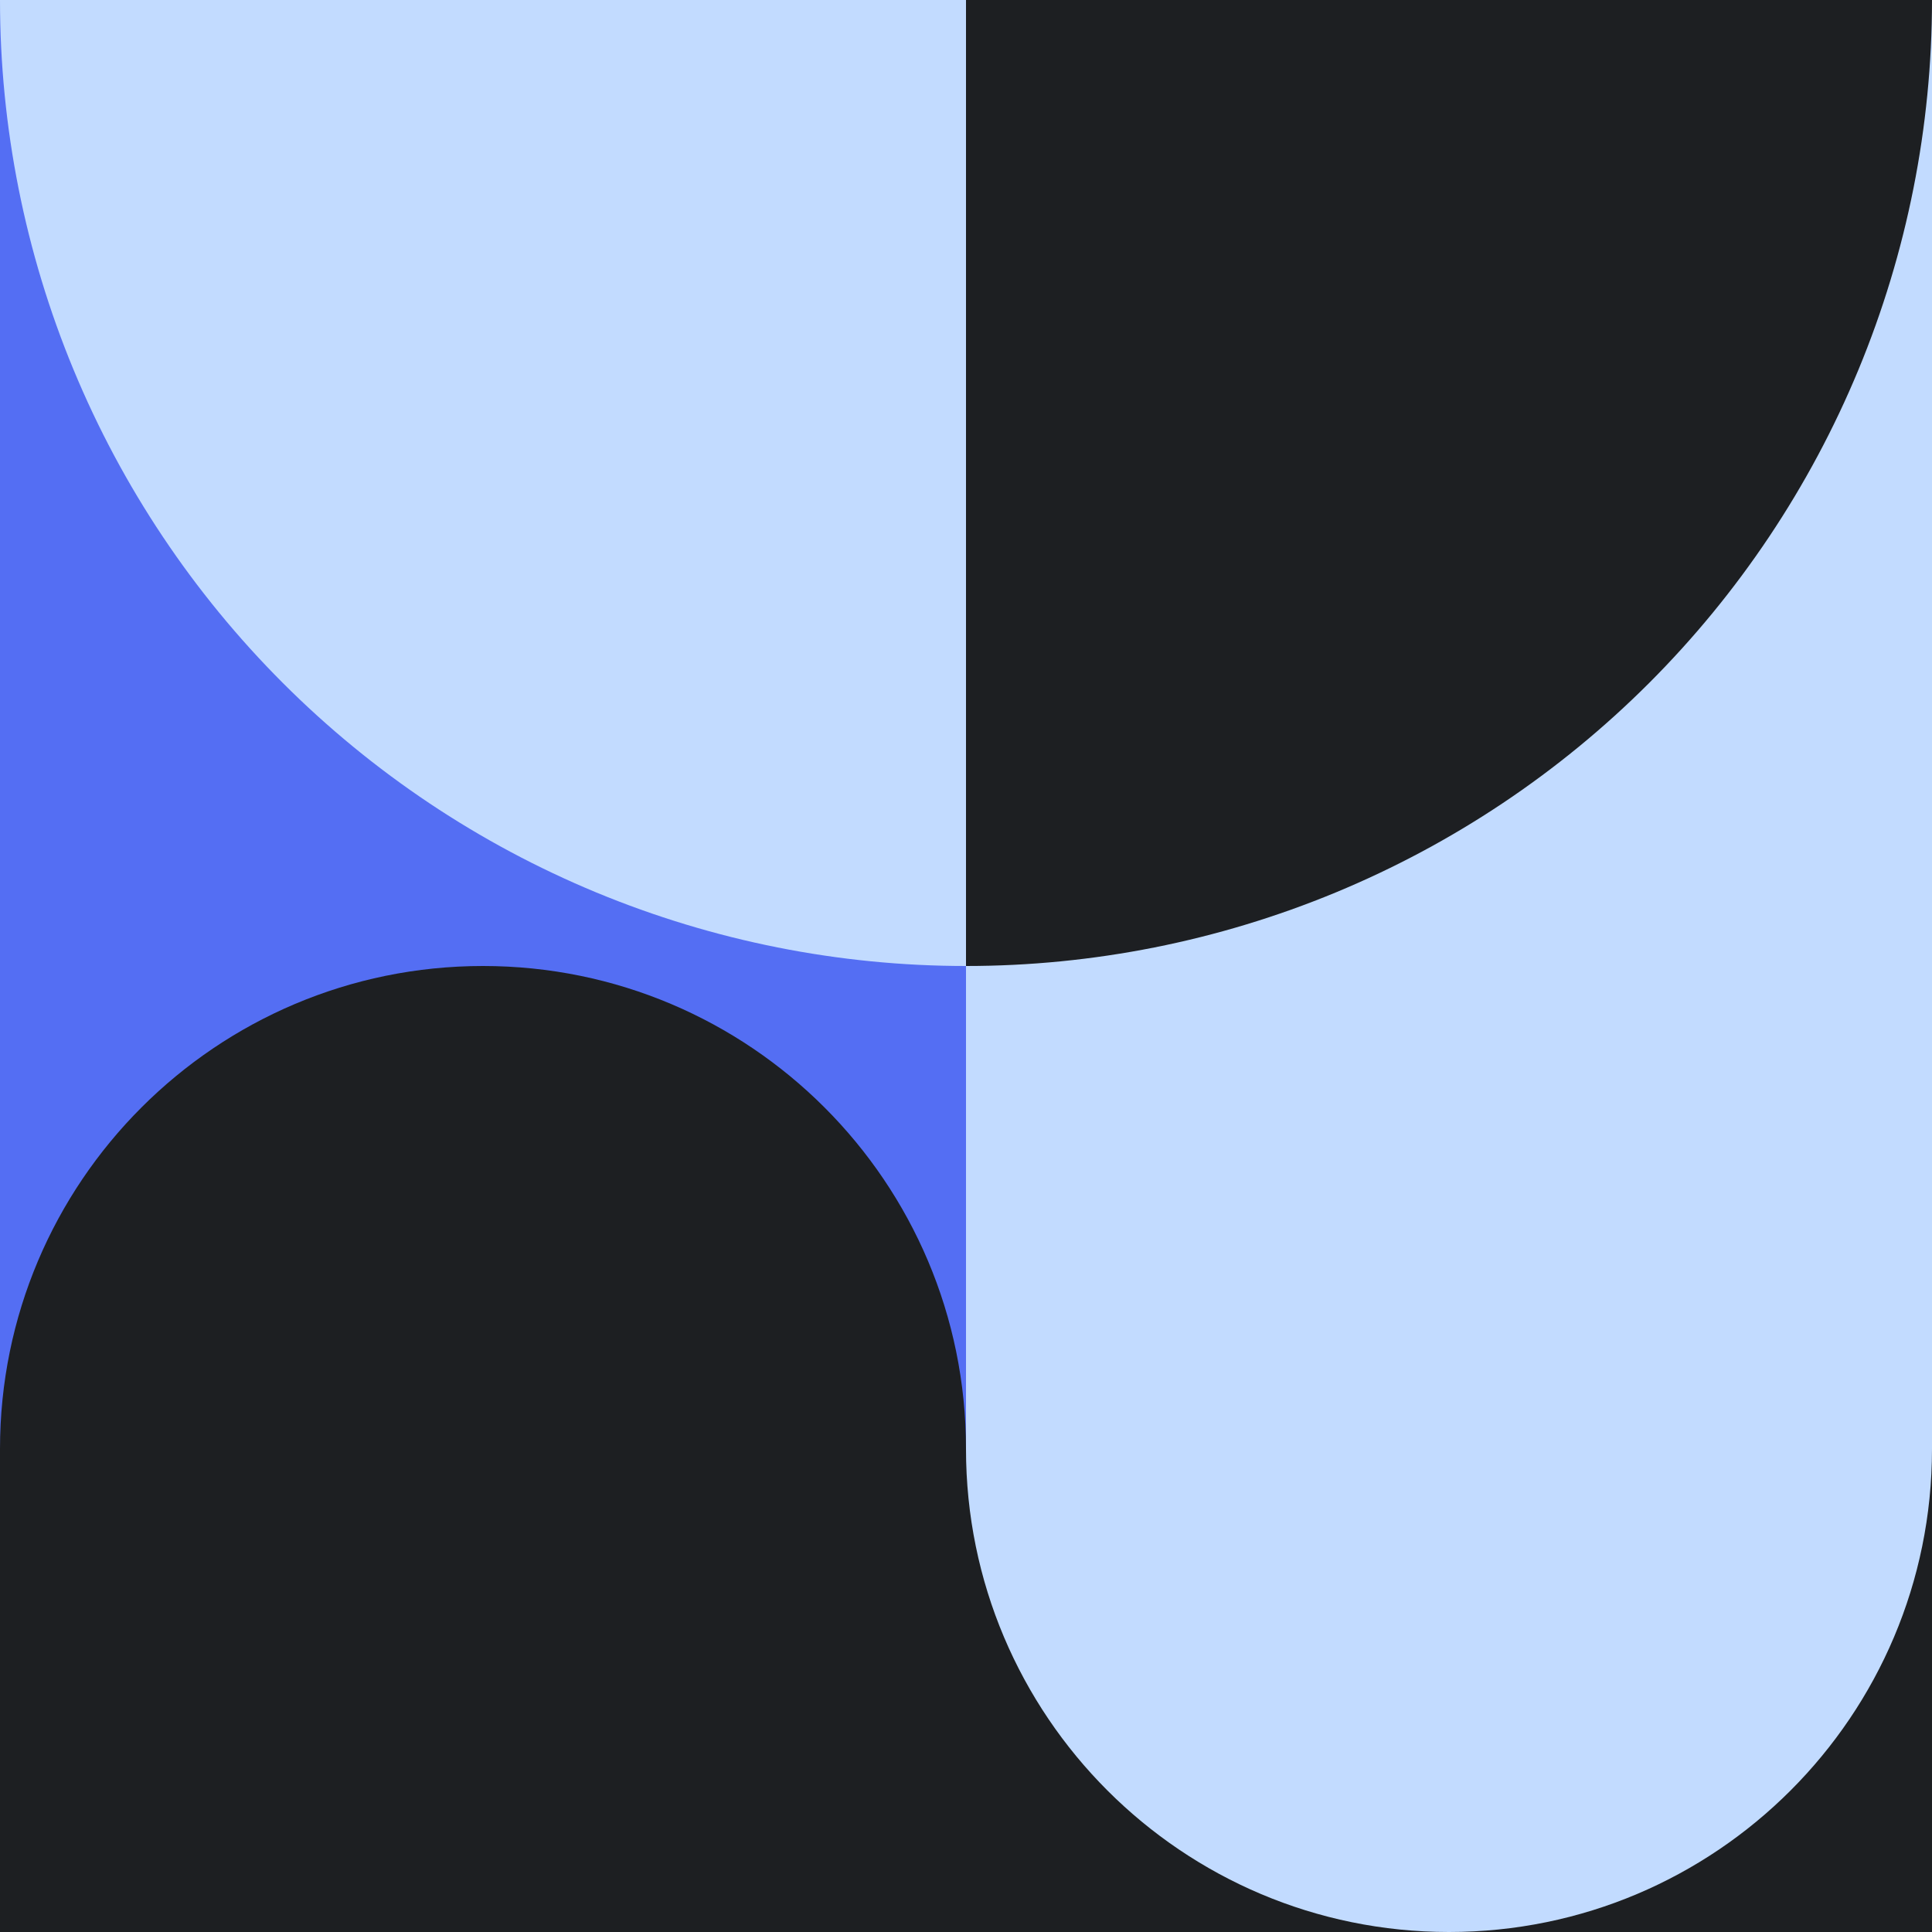
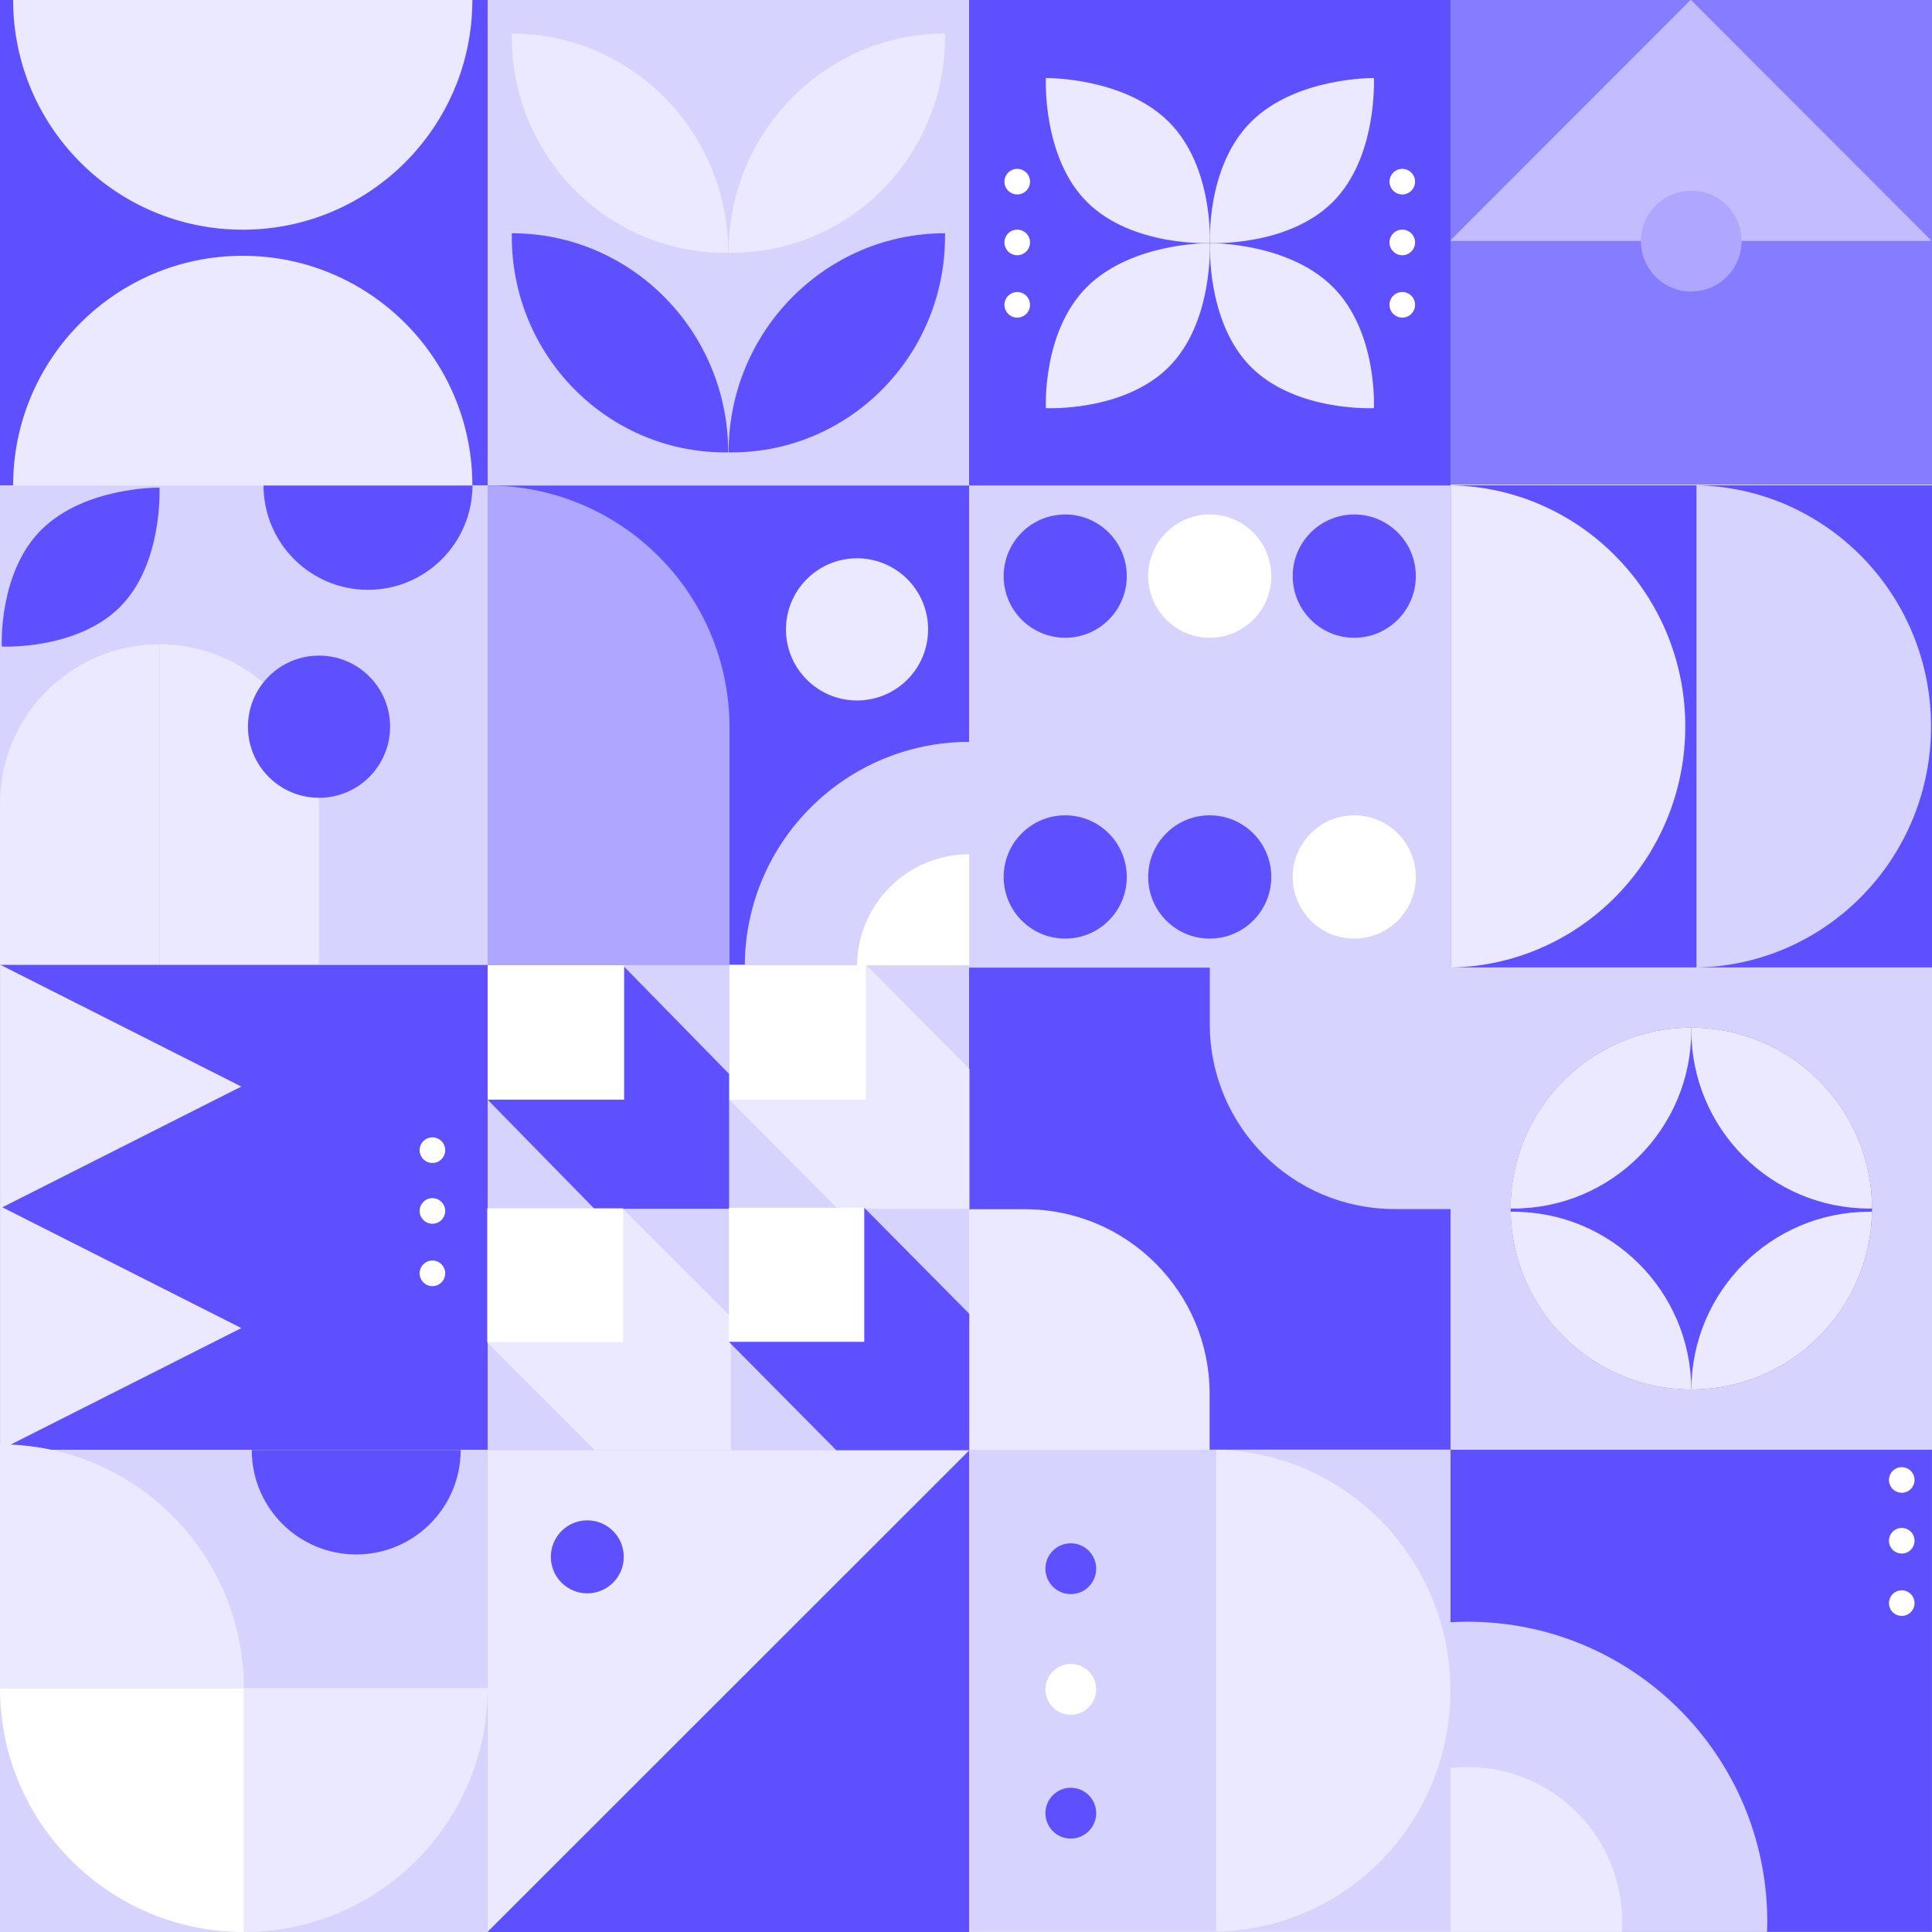
- <svg xmlns="http://www.w3.org/2000/svg" width="400" height="400" viewBox="0 0 400 400" fill="none">
-   <rect width="200" height="200" fill="#546EF3" />
-   <path d="M-1.52588e-05 0C-1.52588e-05 26.264 5.173 52.272 15.224 76.537C25.275 100.802 40.007 122.85 58.579 141.421C77.15 159.993 99.198 174.725 123.463 184.776C147.728 194.827 173.736 200 200 200L200 0H-1.52588e-05Z" fill="#C2DBFF" />
-   <rect width="200" height="200" transform="matrix(-1 0 0 1 400 0)" fill="#C2DBFF" />
-   <path d="M400 0C400 26.264 394.827 52.272 384.776 76.537C374.725 100.802 359.993 122.85 341.421 141.421C322.85 159.993 300.802 174.725 276.537 184.776C252.272 194.827 226.264 200 200 200L200 0H400Z" fill="#1D1F22" />
-   <rect y="200" width="200" height="200" fill="#546EF3" />
-   <rect y="300" width="200" height="100" fill="#1D1F22" />
-   <path d="M100 200C155.228 200 200 244.772 200 300H0C0 244.772 44.772 200 100 200Z" fill="#1D1F22" />
-   <rect width="200" height="200" transform="matrix(-1 0 0 1 400 200)" fill="#1D1F22" />
-   <rect width="200" height="100" transform="matrix(-1 0 0 1 400 200)" fill="#C2DBFF" />
-   <path d="M300 400C244.772 400 200 355.228 200 300H400C400 355.228 355.228 400 300 400Z" fill="#C2DBFF" />
+ <svg xmlns="http://www.w3.org/2000/svg" width="10000" height="10000" viewBox="0 0 10000 10000" fill="none">
+   <g clip-path="url(#clip0_1702_274)">
+     <rect width="10000" height="10000" fill="white" />
+     <path d="M9999.9 7504H7508V9999.51H9999.9V7504Z" fill="#5E50FF" />
+     <path d="M7507.9 7504H5016V9999.51H7507.9V7504Z" fill="#D7D3FF" />
+     <path d="M10002 5008H7508V7504H10002V5008Z" fill="#D7D3FF" />
+     <path d="M7507.9 5008H5016V7503.51H7507.9V5008Z" fill="#5E50FF" />
+     <path d="M5017 2513H2524V5009H5017V2513Z" fill="#5E50FF" />
+     <path d="M2524 4993H-4V7505H2524V4993Z" fill="#5E50FF" />
+     <path d="M5016 7507H2522V10016H5016V7507Z" fill="#5E50FF" />
+     <path d="M2522 10001V7507H5017L2522 10001Z" fill="#EBE9FF" />
+     <path d="M3039.89 8247.13C3144.14 8247.13 3228.64 8162.56 3228.64 8058.23C3228.64 7953.9 3144.14 7869.32 3039.89 7869.32C2935.64 7869.32 2851.13 7953.9 2851.13 8058.23C2851.13 8162.56 2935.64 8247.13 3039.89 8247.13Z" fill="#5E50FF" />
+     <path d="M2524 0H-4V2513H2524V0Z" fill="#5E50FF" />
+     <path d="M10001.9 2512H7510V5007.51H10001.9V2512Z" fill="#5E50FF" />
+     <path d="M7507.9 2513H5016V5008.51H7507.9V2513Z" fill="#D7D3FF" />
+     <path d="M10000 0H7508V2509H10000V0Z" fill="#867CFF" />
+     <path d="M7508 0H5016V2513H7508V0Z" fill="#5E50FF" />
+     <path d="M5016 0H2524V2512H5016V0Z" fill="#D7D3FF" />
+     <path d="M2524 2513H-4V4994H2524V2513Z" fill="#D7D3FF" />
+     <path d="M825 3335C369.364 3335 0 3704.5 0 4160.29V4991H825V3335Z" fill="#EBE9FF" />
+     <path d="M826 3335C1281.64 3335 1651 3704.5 1651 4160.29V4991H826V3335Z" fill="#EBE9FF" />
+     <path d="M825.582 2524.01C825.582 2524.01 844.967 2919.77 619.736 3143C394.505 3366.24 9.45 3346.56 9.45 3346.56C9.45 3346.56 -10.463 2964.81 214.768 2741.44C439.999 2518.2 825.582 2524.01 825.582 2524.01Z" fill="#5E50FF" />
+     <path d="M2522 7507H0V10016H2522V7507Z" fill="#D7D3FF" />
+     <path d="M5016 4996H2524V7505H5016V4996Z" fill="#D7D3FF" />
+     <path d="M6261.97 1258.55C6261.97 1258.55 6282.12 1669.43 6047.95 1901.2C5813.78 2132.97 5413.57 2112.53 5413.57 2112.53C5413.57 2112.53 5392.87 1716.19 5627.04 1484.28C5861.08 1252.51 6261.97 1258.55 6261.97 1258.55Z" fill="#EBE9FF" />
+     <path d="M5413.43 404.015C5413.43 404.015 5393.28 814.893 5627.45 1046.66C5861.62 1278.57 6261.96 1258 6261.96 1258C6261.96 1258 6282.67 861.658 6048.5 629.751C5814.32 397.98 5413.43 404.015 5413.43 404.015Z" fill="#EBE9FF" />
+     <path d="M6262.79 1258.55C6262.79 1258.55 6242.63 1669.43 6476.8 1901.2C6710.98 2133.1 7111.32 2112.53 7111.32 2112.53C7111.32 2112.53 7132.02 1716.19 6897.85 1484.28C6663.68 1252.51 6262.79 1258.55 6262.79 1258.55Z" fill="#EBE9FF" />
+     <path d="M7111.32 404.015C7111.32 404.015 7131.47 814.893 6897.3 1046.66C6663.13 1278.57 6262.79 1258 6262.79 1258C6262.79 1258 6242.09 861.658 6476.26 629.751C6710.43 397.98 7111.32 404.015 7111.32 404.015Z" fill="#EBE9FF" />
+     <path d="M9147.43 9947.08C9147.43 9964.62 9147.13 9982.31 9146.38 9999.7H7508V8396.7C7537.39 8394.9 7566.92 8394 7596.76 8394C8453.13 8394.15 9147.43 9089.35 9147.43 9947.08Z" fill="#D7D3FF" />
+     <path d="M8396.16 9947.08C8396.16 9964.62 8395.71 9982.31 8394.51 9999.7H7508V9151.42C7537.09 9148.13 7566.77 9146.48 7596.76 9146.48C8038.14 9146.48 8396.16 9504.95 8396.16 9947.08Z" fill="#EBE9FF" />
+     <path d="M5542.6 8251.1C5615.13 8251.03 5673.87 8192.1 5673.8 8119.48C5673.73 8046.87 5614.87 7988.06 5542.33 7988.13C5469.8 7988.2 5411.06 8047.13 5411.13 8119.75C5411.2 8192.36 5470.06 8251.17 5542.6 8251.1Z" fill="#5E50FF" />
+     <path d="M5542.46 8875.54C5615 8875.54 5673.8 8816.67 5673.8 8744.05C5673.8 8671.44 5615 8612.57 5542.46 8612.57C5469.93 8612.57 5411.13 8671.44 5411.13 8744.05C5411.13 8816.67 5469.93 8875.54 5542.46 8875.54Z" fill="white" />
+     <path d="M5542.46 9516.47C5615 9516.47 5673.8 9457.6 5673.8 9384.98C5673.8 9312.37 5615 9253.5 5542.46 9253.5C5469.93 9253.5 5411.13 9312.37 5411.13 9384.98C5411.13 9457.6 5469.93 9516.47 5542.46 9516.47Z" fill="#5E50FF" />
+     <path d="M9843.53 7726.54C9880.07 7726.51 9909.67 7696.82 9909.63 7660.24C9909.59 7623.66 9879.94 7594.03 9843.4 7594.07C9806.86 7594.1 9777.27 7623.79 9777.3 7660.37C9777.34 7696.95 9806.99 7726.58 9843.53 7726.54Z" fill="white" />
+     <path d="M9843.47 8041.12C9880.01 8041.12 9909.63 8011.46 9909.63 7974.88C9909.63 7938.3 9880.01 7908.64 9843.47 7908.64C9806.93 7908.64 9777.3 7938.3 9777.3 7974.88C9777.3 8011.46 9806.93 8041.12 9843.47 8041.12Z" fill="white" />
+     <path d="M9843.47 8364C9880.01 8364 9909.63 8334.35 9909.63 8297.76C9909.63 8261.18 9880.01 8231.53 9843.47 8231.53C9806.93 8231.53 9777.3 8261.18 9777.3 8297.76C9777.3 8334.35 9806.93 8364 9843.47 8364Z" fill="white" />
+     <path d="M7258.3 1006.54C7294.84 1006.51 7324.43 976.821 7324.39 940.238C7324.35 903.656 7294.7 874.03 7258.16 874.066C7221.62 874.103 7192.03 903.789 7192.07 940.371C7192.1 976.953 7221.75 1006.58 7258.3 1006.54Z" fill="white" />
+     <path d="M7258.23 1321.12C7294.77 1321.12 7324.39 1291.46 7324.39 1254.88C7324.39 1218.3 7294.77 1188.64 7258.23 1188.64C7221.69 1188.64 7192.07 1218.3 7192.07 1254.88C7192.07 1291.46 7221.69 1321.12 7258.23 1321.12Z" fill="white" />
+     <path d="M7258.23 1644C7294.77 1644 7324.39 1614.35 7324.39 1577.76C7324.39 1541.18 7294.77 1511.53 7258.23 1511.53C7221.69 1511.53 7192.07 1541.18 7192.07 1577.76C7192.07 1614.35 7221.69 1644 7258.23 1644Z" fill="white" />
+     <path d="M2238.3 6019.54C2274.84 6019.51 2304.43 5989.82 2304.39 5953.24C2304.35 5916.66 2274.7 5887.03 2238.16 5887.07C2201.62 5887.1 2172.03 5916.79 2172.07 5953.37C2172.1 5989.95 2201.75 6019.58 2238.3 6019.54Z" fill="white" />
+     <path d="M2238.23 6334.12C2274.77 6334.12 2304.39 6304.46 2304.39 6267.88C2304.39 6231.3 2274.77 6201.64 2238.23 6201.64C2201.69 6201.64 2172.07 6231.3 2172.07 6267.88C2172.07 6304.46 2201.69 6334.12 2238.23 6334.12Z" fill="white" />
+     <path d="M2238.23 6657C2274.77 6657 2304.39 6627.35 2304.39 6590.76C2304.39 6554.18 2274.77 6524.53 2238.23 6524.53C2201.69 6524.53 2172.07 6554.18 2172.07 6590.76C2172.07 6627.35 2201.69 6657 2238.23 6657Z" fill="white" />
+     <path d="M5265.3 1006.54C5301.84 1006.51 5331.43 976.821 5331.39 940.238C5331.35 903.656 5301.7 874.03 5265.16 874.066C5228.62 874.103 5199.03 903.789 5199.07 940.371C5199.1 976.953 5228.75 1006.58 5265.3 1006.54Z" fill="white" />
+     <path d="M5265.23 1321.12C5301.77 1321.12 5331.39 1291.46 5331.39 1254.88C5331.39 1218.3 5301.77 1188.64 5265.23 1188.64C5228.69 1188.64 5199.07 1218.3 5199.07 1254.88C5199.07 1291.46 5228.69 1321.12 5265.23 1321.12Z" fill="white" />
+     <path d="M5265.23 1644C5301.77 1644 5331.39 1614.35 5331.39 1577.76C5331.39 1541.18 5301.77 1511.53 5265.23 1511.53C5228.69 1511.53 5199.07 1541.18 5199.07 1577.76C5199.07 1614.35 5228.69 1644 5265.23 1644Z" fill="white" />
+     <path d="M6295 7504V9998C6966.34 9985.69 7507 9432.38 7507 8751.07C7507 8069.62 6966.34 7516.31 6295 7504Z" fill="#EBE9FF" />
+     <path d="M9689.47 6255.28V6255.43C9689.47 6260.98 9689.47 6266.53 9689.32 6272.07C9680.47 6781.52 9265.18 7191.87 8754.38 7191.87C8243.44 7191.87 7828.3 6781.52 7819.45 6272.07C7819.3 6266.53 7819.3 6260.98 7819.3 6255.43V6255.28C7819.45 5738.19 8238.04 5319.15 8754.23 5319H8754.53C9270.72 5319.15 9689.32 5738.19 9689.47 6255.28Z" fill="#5E50FF" />
+     <path d="M8754.23 5332.19C8754.23 5842.09 8341.49 6255.43 7832.19 6255.43C7827.7 6255.43 7823.5 6255.43 7819 6255.28C7819.15 5738.19 8237.74 5319.15 8753.93 5319C8754.23 5323.35 8754.23 5327.7 8754.23 5332.19Z" fill="#EBE9FF" />
+     <path d="M9689.46 6255.28C9684.97 6255.43 9680.77 6255.43 9676.27 6255.43C9166.97 6255.43 8754.23 5842.09 8754.23 5332.19C8754.23 5327.7 8754.23 5323.5 8754.38 5319C9270.72 5319.15 9689.31 5738.19 9689.46 6255.28Z" fill="#EBE9FF" />
+     <path d="M8754.23 7192.02C8243.29 7192.02 7828.15 6781.67 7819.3 6272.22C7823.65 6272.07 7828 6272.07 7832.34 6272.07C8340.29 6271.92 8752.43 6683.47 8754.23 7192.02Z" fill="#EBE9FF" />
+     <path d="M9689.32 6272.07C9680.47 6781.52 9265.18 7191.87 8754.38 7191.87C8756.18 6683.32 9168.33 6271.92 9676.42 6271.92C9680.47 6271.92 9684.97 6271.92 9689.32 6272.07Z" fill="#EBE9FF" />
+     <path d="M5305 6259H5016V7504H6261V7215C6261 6687.02 5832.98 6259 5305 6259Z" fill="#EBE9FF" />
+     <path d="M7510 5008H6262V5302C6262 5829.98 6690.02 6258 7218 6258H7510V5008Z" fill="#D7D3FF" />
+     <path d="M7510 2512V5008C8181.88 4995.68 8723 4441.92 8723 3760.07C8723 3078.08 8182.03 2524.32 7510 2512Z" fill="#EBE9FF" />
+     <path d="M8781 2512V5008C9453.45 4995.68 9995 4441.92 9995 3760.07C9995 3078.08 9453.45 2524.32 8781 2512Z" fill="#D7D3FF" />
+     <path d="M5513.59 3301.08C5689.54 3301.08 5832.18 3158.24 5832.18 2982.04C5832.18 2805.84 5689.54 2663 5513.59 2663C5337.64 2663 5195 2805.84 5195 2982.04C5195 3158.24 5337.64 3301.08 5513.59 3301.08Z" fill="#5E50FF" />
+     <path d="M6261.57 3301.08C6437.52 3301.08 6580.16 3158.24 6580.16 2982.04C6580.16 2805.84 6437.52 2663 6261.57 2663C6085.61 2663 5942.98 2805.84 5942.98 2982.04C5942.98 3158.24 6085.61 3301.08 6261.57 3301.08Z" fill="white" />
+     <path d="M7009.69 3301.08C7185.65 3301.08 7328.28 3158.24 7328.28 2982.04C7328.28 2805.84 7185.65 2663 7009.69 2663C6833.74 2663 6691.1 2805.84 6691.1 2982.04C6691.1 3158.24 6833.74 3301.08 7009.69 3301.08Z" fill="#5E50FF" />
+     <path d="M5513.59 4858.21C5689.54 4858.21 5832.18 4715.37 5832.18 4539.17C5832.18 4362.96 5689.54 4220.12 5513.59 4220.12C5337.64 4220.12 5195 4362.96 5195 4539.17C5195 4715.37 5337.64 4858.21 5513.59 4858.21Z" fill="#5E50FF" />
+     <path d="M6261.57 4858.21C6437.52 4858.21 6580.16 4715.37 6580.16 4539.17C6580.16 4362.96 6437.52 4220.12 6261.57 4220.12C6085.61 4220.12 5942.98 4362.96 5942.98 4539.17C5942.98 4715.37 6085.61 4858.21 6261.57 4858.21Z" fill="#5E50FF" />
+     <path d="M7009.69 4858.21C7185.65 4858.21 7328.28 4715.37 7328.28 4539.17C7328.28 4362.96 7185.65 4220.12 7009.69 4220.12C6833.74 4220.12 6691.1 4362.96 6691.1 4539.17C6691.1 4715.37 6833.74 4858.21 7009.69 4858.21Z" fill="white" />
+     <path d="M7508 1243.63L8751.5 -1L9995 1243.63L9991.63 1247.01H7512.37V1248L7508 1243.63Z" fill="#C3BDFF" />
+     <path d="M9014.46 1248.46C9014.61 1104.36 8898.07 987.427 8754.14 987.275C8610.22 987.123 8493.43 1103.81 8493.28 1247.91C8493.12 1392.01 8609.67 1508.94 8753.59 1509.09C8897.52 1509.24 9014.31 1392.56 9014.46 1248.46Z" fill="#AFA7FF" />
+     <path d="M4891.43 190.042C4891.43 807.734 4396.97 1308.33 3786.93 1308.33C3781.53 1308.33 3776.43 1308.33 3771.19 1308.18C3771.34 681.947 4272.69 174.3 4891.28 174C4891.43 179.547 4891.43 184.645 4891.43 190.042Z" fill="#EBE9FF" />
+     <path d="M2649 190.042C2649 807.734 3143.45 1308.33 3753.5 1308.33C3758.9 1308.33 3763.99 1308.33 3769.24 1308.18C3769.09 681.947 3267.74 174.3 2649.15 174C2649 179.547 2649 184.645 2649 190.042Z" fill="#EBE9FF" />
+     <path d="M2649 1223.33C2649 1841.02 3143.46 2341.62 3753.5 2341.62C3758.9 2341.62 3763.99 2341.62 3769.24 2341.47C3769.09 1715.23 3267.74 1207.59 2649.15 1207.29C2649 1212.68 2649 1217.93 2649 1223.33Z" fill="#5E50FF" />
+     <path d="M4891.43 1223.33C4891.43 1841.02 4396.98 2341.62 3786.93 2341.62C3781.53 2341.62 3776.44 2341.62 3771.19 2341.47C3771.34 1715.23 4272.69 1207.59 4891.28 1207.29C4891.43 1212.68 4891.43 1217.93 4891.43 1223.33Z" fill="#5E50FF" />
+     <path d="M2524 5691.96L3076.86 6256.78H3773.73V5558.53L3220.87 4993.71L2524 5691.96Z" fill="#5E50FF" />
+     <path d="M3230.43 4993.71H2524V5691.96H3230.43V4993.71Z" fill="white" />
+     <path d="M5017.94 5533.62L4482.1 4993.71L3775.68 5691.96L4336.16 6256.78H5017.94V5533.62Z" fill="#EBE9FF" />
+     <path d="M4482.1 4993.71H3775.68V5691.96H4482.1V4993.71Z" fill="white" />
+     <path d="M2522 6948.51L3079.87 7506.53H3783.14V6816.7L3225.13 6258.54L2522 6948.51Z" fill="#EBE9FF" />
+     <path d="M3225.27 6254.5H2522V6946.72H3225.27V6254.5Z" fill="white" />
+     <path d="M5016.94 6800.26L4473.42 6251.36L3772.98 6945.22L4328.76 7506.53H5016.94V6800.26Z" fill="#5E50FF" />
+     <path d="M4473.42 6251.36H3772.98V6945.22H4473.42V6251.36Z" fill="white" />
+     <path d="M5016.98 3839.96V4995.83H3855.12C3858.65 4356.9 4377.49 3839.96 5016.98 3839.96Z" fill="#D7D3FF" />
+     <path d="M5016.6 4421.61V4996.2H4436.05C4439.39 4678.23 4697.98 4421.61 5016.6 4421.61Z" fill="white" />
+     <path d="M2524 2513C3215.5 2513 3776 3073.96 3776 3766.02V4996H2524V2513Z" fill="#AFA7FF" />
+     <path d="M4696.21 3517.94C4839.88 3374.22 4839.88 3141.22 4696.21 2997.51C4552.54 2853.8 4319.61 2853.8 4175.94 2997.51C4032.27 3141.22 4032.27 3374.22 4175.94 3517.94C4319.61 3661.65 4552.54 3661.65 4696.21 3517.94Z" fill="#EBE9FF" />
+     <path d="M1911.41 4021.63C2055.08 3877.92 2055.08 3644.92 1911.41 3501.21C1767.74 3357.5 1534.8 3357.5 1391.14 3501.21C1247.47 3644.92 1247.47 3877.92 1391.14 4021.63C1534.8 4165.34 1767.74 4165.34 1911.41 4021.63Z" fill="#5E50FF" />
+     <path d="M1249.2 5624.02L624.738 5939.46L0.281 6254.89V5624.02V4993L624.738 5308.44L1249.2 5624.02Z" fill="#EBE9FF" />
+     <path d="M1249.2 6874.13L624.738 7189.56L0.281 7505V6874.13V6243.11L624.738 6558.54L1249.2 6874.13Z" fill="#EBE9FF" />
+     <path d="M1262 10000C1959.08 10000 2524 9434.95 2524 8738H1262V10000Z" fill="#EBE9FF" />
+     <path d="M1262 10000C564.92 10000 0 9434.95 0 8738H1262V10000Z" fill="white" />
+     <path d="M0 7476C697.08 7476 1262 8041.05 1262 8738H0V7476Z" fill="#EBE9FF" />
+     <path d="M1843.75 8045.9C2142.35 8045.9 2384.49 7803.69 2384.49 7505H1303C1303 7803.69 1545.06 8045.9 1843.75 8045.9Z" fill="#5E50FF" />
+     <path d="M1904.75 3052.9C2203.35 3052.9 2445.49 2810.69 2445.49 2512H1364C1364 2810.69 1606.06 3052.9 1904.75 3052.9Z" fill="#5E50FF" />
+     <path d="M1256.5 1189C1912.79 1189 2445 656.569 2445 0H68C68 656.569 600.017 1189 1256.5 1189Z" fill="#EBE9FF" />
+     <path d="M1256.5 1324C1912.79 1324 2445 1856.43 2445 2513H68C68 1856.43 600.017 1324 1256.5 1324Z" fill="#EBE9FF" />
+   </g>
+   <defs>
+     <clipPath id="clip0_1702_274">
+       <rect width="10000" height="10000" fill="white" />
+     </clipPath>
+   </defs>
</svg>
